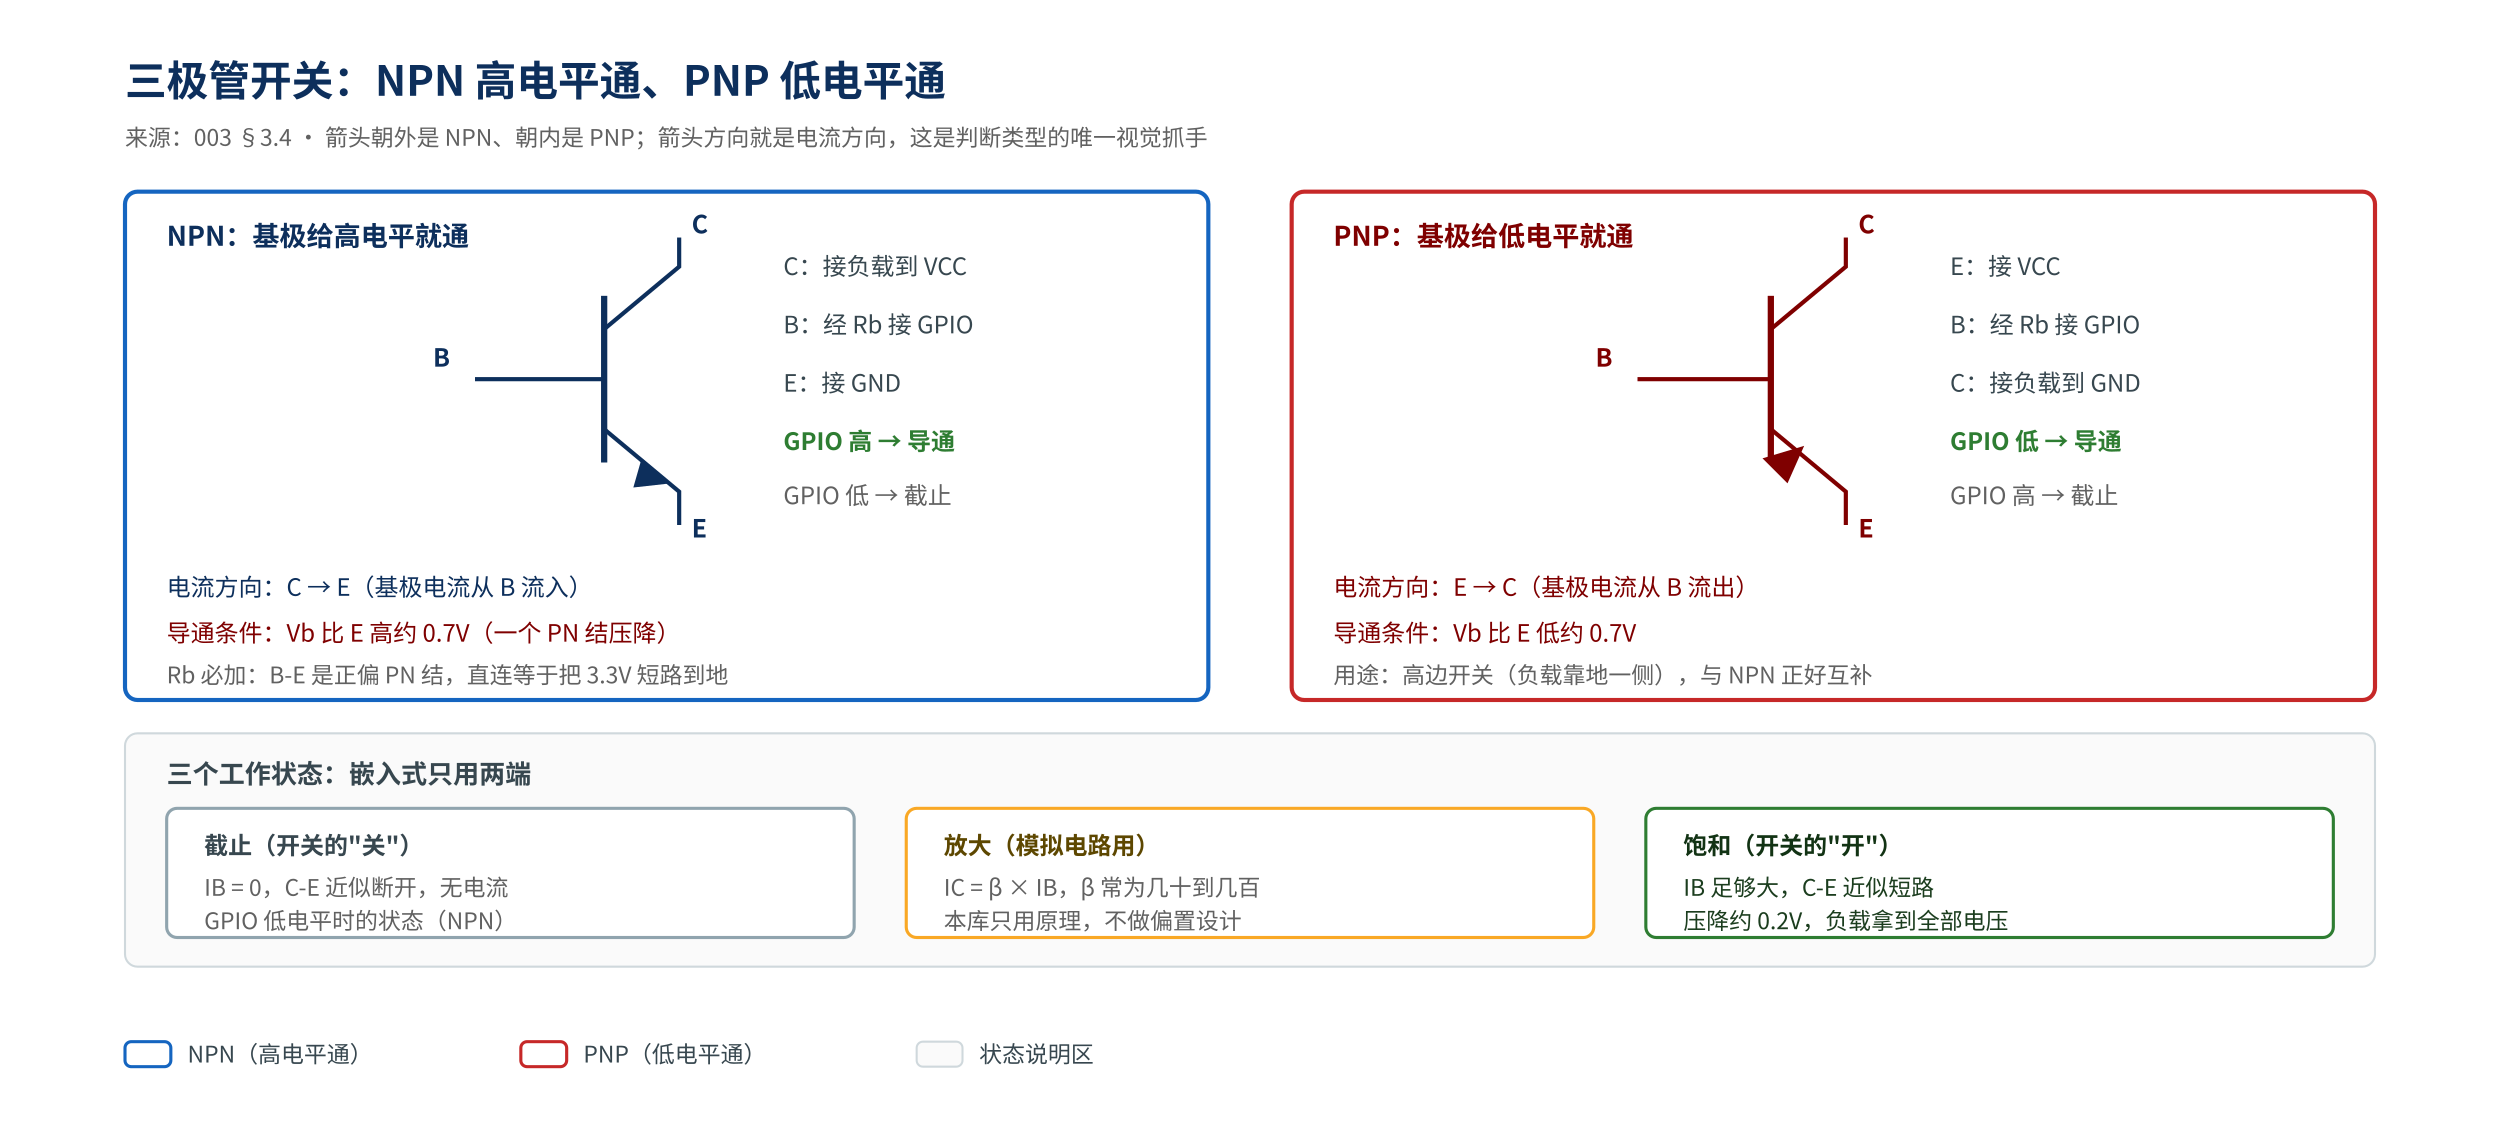
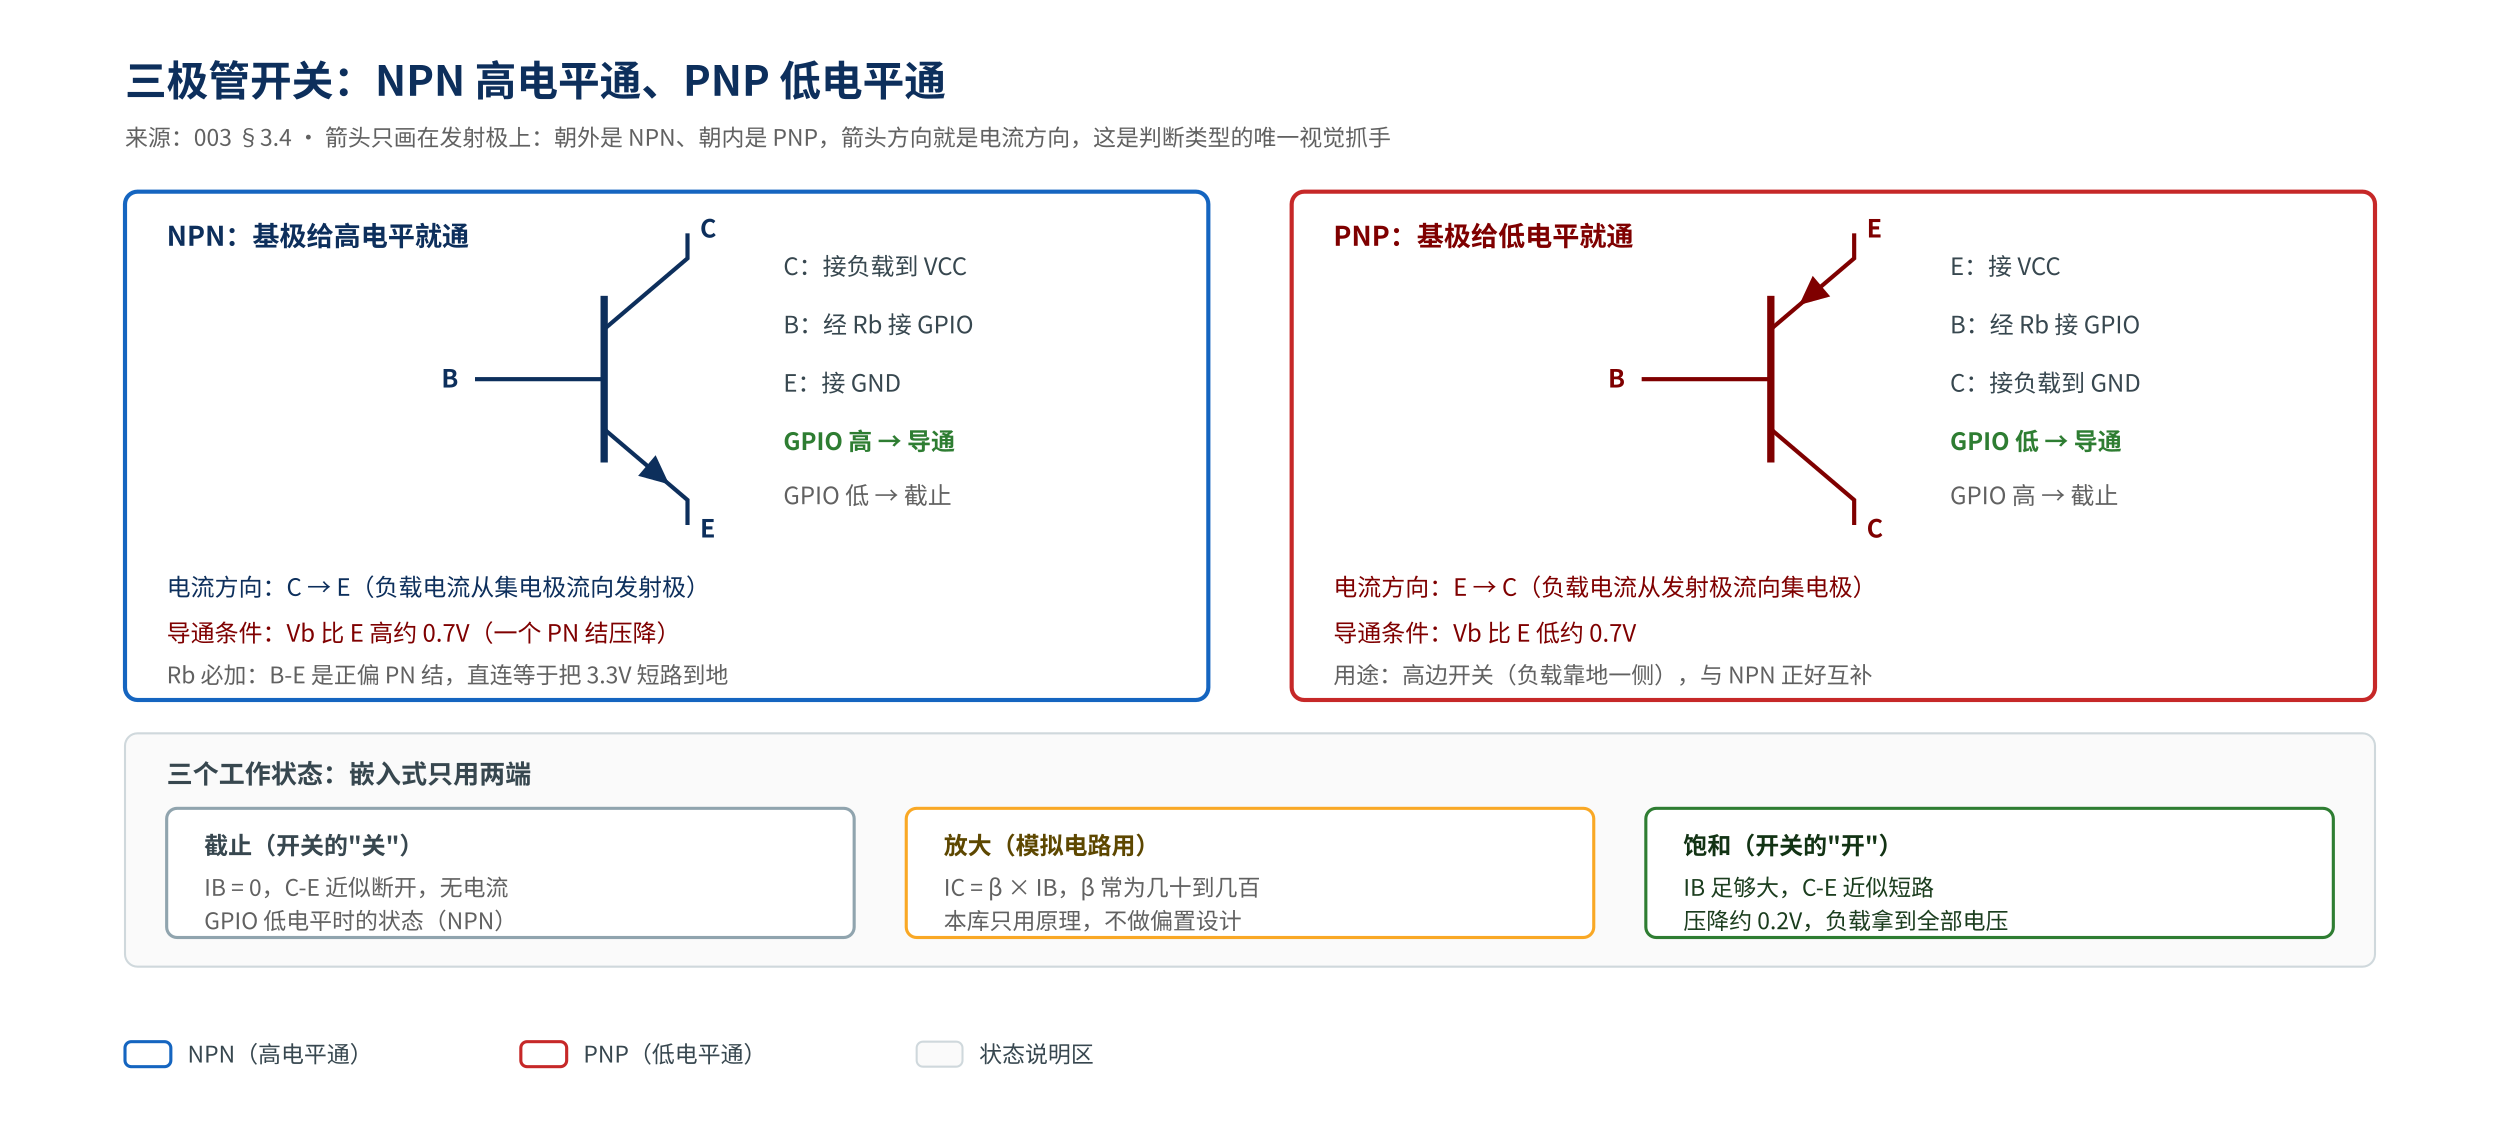
<svg xmlns="http://www.w3.org/2000/svg" viewBox="0 0 1200 540" font-family="'Microsoft YaHei','PingFang SC','Noto Sans CJK SC',sans-serif">
  <rect x="0" y="0" width="1200" height="540" fill="#ffffff" />
  <text x="60" y="46" font-size="20" font-weight="bold" fill="#0d2f5c">三极管开关：NPN 高电平通、PNP 低电平通</text>
-   <text x="60" y="70" font-size="11" fill="#616161">来源：003 §3.4 · 箭头朝外是 NPN、朝内是 PNP；箭头方向就是电流方向，这是判断类型的唯一视觉抓手</text>
+   <text x="60" y="70" font-size="11" fill="#616161">来源：003 §3.4 · 箭头只画在发射极上：朝外是 NPN、朝内是 PNP，箭头方向就是电流方向，这是判断类型的唯一视觉抓手</text>
  <rect x="60" y="92" width="520" height="244" rx="6" fill="#ffffff" stroke="#1565c0" stroke-width="2" />
  <text x="80" y="118" font-size="13" font-weight="bold" fill="#0d2f5c">NPN：基极给高电平就通</text>
-   <line x1="290" y1="142" x2="290" y2="222" stroke="#0d2f5c" stroke-width="3" />
+   <line x1="290" y1="142" x2="290" y2="222" stroke="#0d2f5c" stroke-width="3.5" stroke-linecap="butt" />
  <line x1="228" y1="182" x2="290" y2="182" stroke="#0d2f5c" stroke-width="2" />
-   <path d="M 290 158 L 326 128 L 326 114" fill="none" stroke="#0d2f5c" stroke-width="2" />
-   <path d="M 290 206 L 326 236 L 326 252" fill="none" stroke="#0d2f5c" stroke-width="2" />
-   <path d="M 308 220 L 322 232 L 304 234 z" fill="#0d2f5c" />
-   <text x="332" y="112" font-size="12" font-weight="bold" fill="#0d2f5c">C</text>
-   <text x="216" y="176" font-size="12" font-weight="bold" fill="#0d2f5c" text-anchor="end">B</text>
-   <text x="332" y="258" font-size="12" font-weight="bold" fill="#0d2f5c">E</text>
+   <path d="M 290 158 L 330 124 L 330 112" fill="none" stroke="#0d2f5c" stroke-width="2" stroke-linecap="butt" stroke-linejoin="miter" />
+   <path d="M 290 206 L 330 240 L 330 252" fill="none" stroke="#0d2f5c" stroke-width="2" stroke-linecap="butt" stroke-linejoin="miter" />
+   <polygon points="321.2,232.5 306.3,228.4 314.7,218.5" fill="#0d2f5c" />
+   <text x="336" y="114" font-size="12" font-weight="bold" fill="#0d2f5c">C</text>
+   <text x="220" y="186" font-size="12" font-weight="bold" fill="#0d2f5c" text-anchor="end">B</text>
+   <text x="336" y="258" font-size="12" font-weight="bold" fill="#0d2f5c">E</text>
  <text x="376" y="132" font-size="11.5" fill="#37474f">C：接负载到 VCC</text>
  <text x="376" y="160" font-size="11.5" fill="#37474f">B：经 Rb 接 GPIO</text>
  <text x="376" y="188" font-size="11.5" fill="#37474f">E：接 GND</text>
  <text x="376" y="216" font-size="11.5" font-weight="bold" fill="#2e7d32">GPIO 高 → 导通</text>
  <text x="376" y="242" font-size="11.5" fill="#616161">GPIO 低 → 截止</text>
-   <text x="80" y="286" font-size="11.5" fill="#0d2f5c">电流方向：C → E（基极电流从 B 流入）</text>
+   <text x="80" y="286" font-size="11.5" fill="#0d2f5c">电流方向：C → E（负载电流从集电极流向发射极）</text>
  <text x="80" y="308" font-size="11.5" fill="#7f0000">导通条件：Vb 比 E 高约 0.7V（一个 PN 结压降）</text>
  <text x="80" y="328" font-size="11" fill="#616161">Rb 必加：B-E 是正偏 PN 结，直连等于把 3.3V 短路到地</text>
  <rect x="620" y="92" width="520" height="244" rx="6" fill="#ffffff" stroke="#c62828" stroke-width="2" />
  <text x="640" y="118" font-size="13" font-weight="bold" fill="#7f0000">PNP：基极给低电平就通</text>
-   <line x1="850" y1="142" x2="850" y2="222" stroke="#7f0000" stroke-width="3" />
-   <line x1="786" y1="182" x2="850" y2="182" stroke="#7f0000" stroke-width="2" />
-   <path d="M 850 158 L 886 128 L 886 114" fill="none" stroke="#7f0000" stroke-width="2" />
-   <path d="M 850 206 L 886 236 L 886 252" fill="none" stroke="#7f0000" stroke-width="2" />
-   <path d="M 866 214 L 846 220 L 858 232 z" fill="#7f0000" />
-   <text x="892" y="112" font-size="12" font-weight="bold" fill="#7f0000">C</text>
-   <text x="774" y="176" font-size="12" font-weight="bold" fill="#7f0000" text-anchor="end">B</text>
-   <text x="892" y="258" font-size="12" font-weight="bold" fill="#7f0000">E</text>
+   <line x1="850" y1="142" x2="850" y2="222" stroke="#7f0000" stroke-width="3.5" stroke-linecap="butt" />
+   <line x1="788" y1="182" x2="850" y2="182" stroke="#7f0000" stroke-width="2" />
+   <path d="M 850 158 L 890 124 L 890 112" fill="none" stroke="#7f0000" stroke-width="2" stroke-linecap="butt" stroke-linejoin="miter" />
+   <path d="M 850 206 L 890 240 L 890 252" fill="none" stroke="#7f0000" stroke-width="2" stroke-linecap="butt" stroke-linejoin="miter" />
+   <polygon points="863.6,146.4 870.1,132.4 878.5,142.3" fill="#7f0000" />
+   <text x="896" y="114" font-size="12" font-weight="bold" fill="#7f0000">E</text>
+   <text x="780" y="186" font-size="12" font-weight="bold" fill="#7f0000" text-anchor="end">B</text>
+   <text x="896" y="258" font-size="12" font-weight="bold" fill="#7f0000">C</text>
  <text x="936" y="132" font-size="11.5" fill="#37474f">E：接 VCC</text>
  <text x="936" y="160" font-size="11.5" fill="#37474f">B：经 Rb 接 GPIO</text>
  <text x="936" y="188" font-size="11.5" fill="#37474f">C：接负载到 GND</text>
  <text x="936" y="216" font-size="11.5" font-weight="bold" fill="#2e7d32">GPIO 低 → 导通</text>
  <text x="936" y="242" font-size="11.5" fill="#616161">GPIO 高 → 截止</text>
-   <text x="640" y="286" font-size="11.5" fill="#7f0000">电流方向：E → C（基极电流从 B 流出）</text>
+   <text x="640" y="286" font-size="11.5" fill="#7f0000">电流方向：E → C（负载电流从发射极流向集电极）</text>
  <text x="640" y="308" font-size="11.5" fill="#7f0000">导通条件：Vb 比 E 低约 0.7V</text>
  <text x="640" y="328" font-size="11" fill="#616161">用途：高边开关（负载靠地一侧），与 NPN 正好互补</text>
  <rect x="60" y="352" width="1080" height="112" rx="6" fill="#fafafa" stroke="#cfd8dc" stroke-width="1" />
  <text x="80" y="376" font-size="12.5" font-weight="bold" fill="#37474f">三个工作状态：嵌入式只用两端</text>
  <rect x="80" y="388" width="330" height="62" rx="5" fill="#ffffff" stroke="#90a4ae" stroke-width="1.5" />
  <text x="98" y="410" font-size="11.5" font-weight="bold" fill="#37474f">截止（开关的"关"）</text>
  <text x="98" y="430" font-size="11" fill="#616161">IB = 0，C-E 近似断开，无电流</text>
  <text x="98" y="446" font-size="11" fill="#616161">GPIO 低电平时的状态（NPN）</text>
  <rect x="435" y="388" width="330" height="62" rx="5" fill="#ffffff" stroke="#f9a825" stroke-width="1.5" />
  <text x="453" y="410" font-size="11.5" font-weight="bold" fill="#5d4700">放大（模拟电路用）</text>
  <text x="453" y="430" font-size="11" fill="#616161">IC = β × IB，β 常为几十到几百</text>
  <text x="453" y="446" font-size="11" fill="#616161">本库只用原理，不做偏置设计</text>
  <rect x="790" y="388" width="330" height="62" rx="5" fill="#ffffff" stroke="#2e7d32" stroke-width="1.5" />
  <text x="808" y="410" font-size="11.5" font-weight="bold" fill="#123314">饱和（开关的"开"）</text>
  <text x="808" y="430" font-size="11" fill="#1b3d1e">IB 足够大，C-E 近似短路</text>
  <text x="808" y="446" font-size="11" fill="#1b3d1e">压降约 0.2V，负载拿到全部电压</text>
  <rect x="60" y="500" width="22" height="12" rx="3" fill="#ffffff" stroke="#1565c0" stroke-width="1.5" />
  <text x="90" y="510" font-size="11" fill="#37474f">NPN（高电平通）</text>
  <rect x="250" y="500" width="22" height="12" rx="3" fill="#ffffff" stroke="#c62828" stroke-width="1.5" />
  <text x="280" y="510" font-size="11" fill="#37474f">PNP（低电平通）</text>
  <rect x="440" y="500" width="22" height="12" rx="3" fill="#fafafa" stroke="#cfd8dc" stroke-width="1" />
  <text x="470" y="510" font-size="11" fill="#37474f">状态说明区</text>
</svg>
